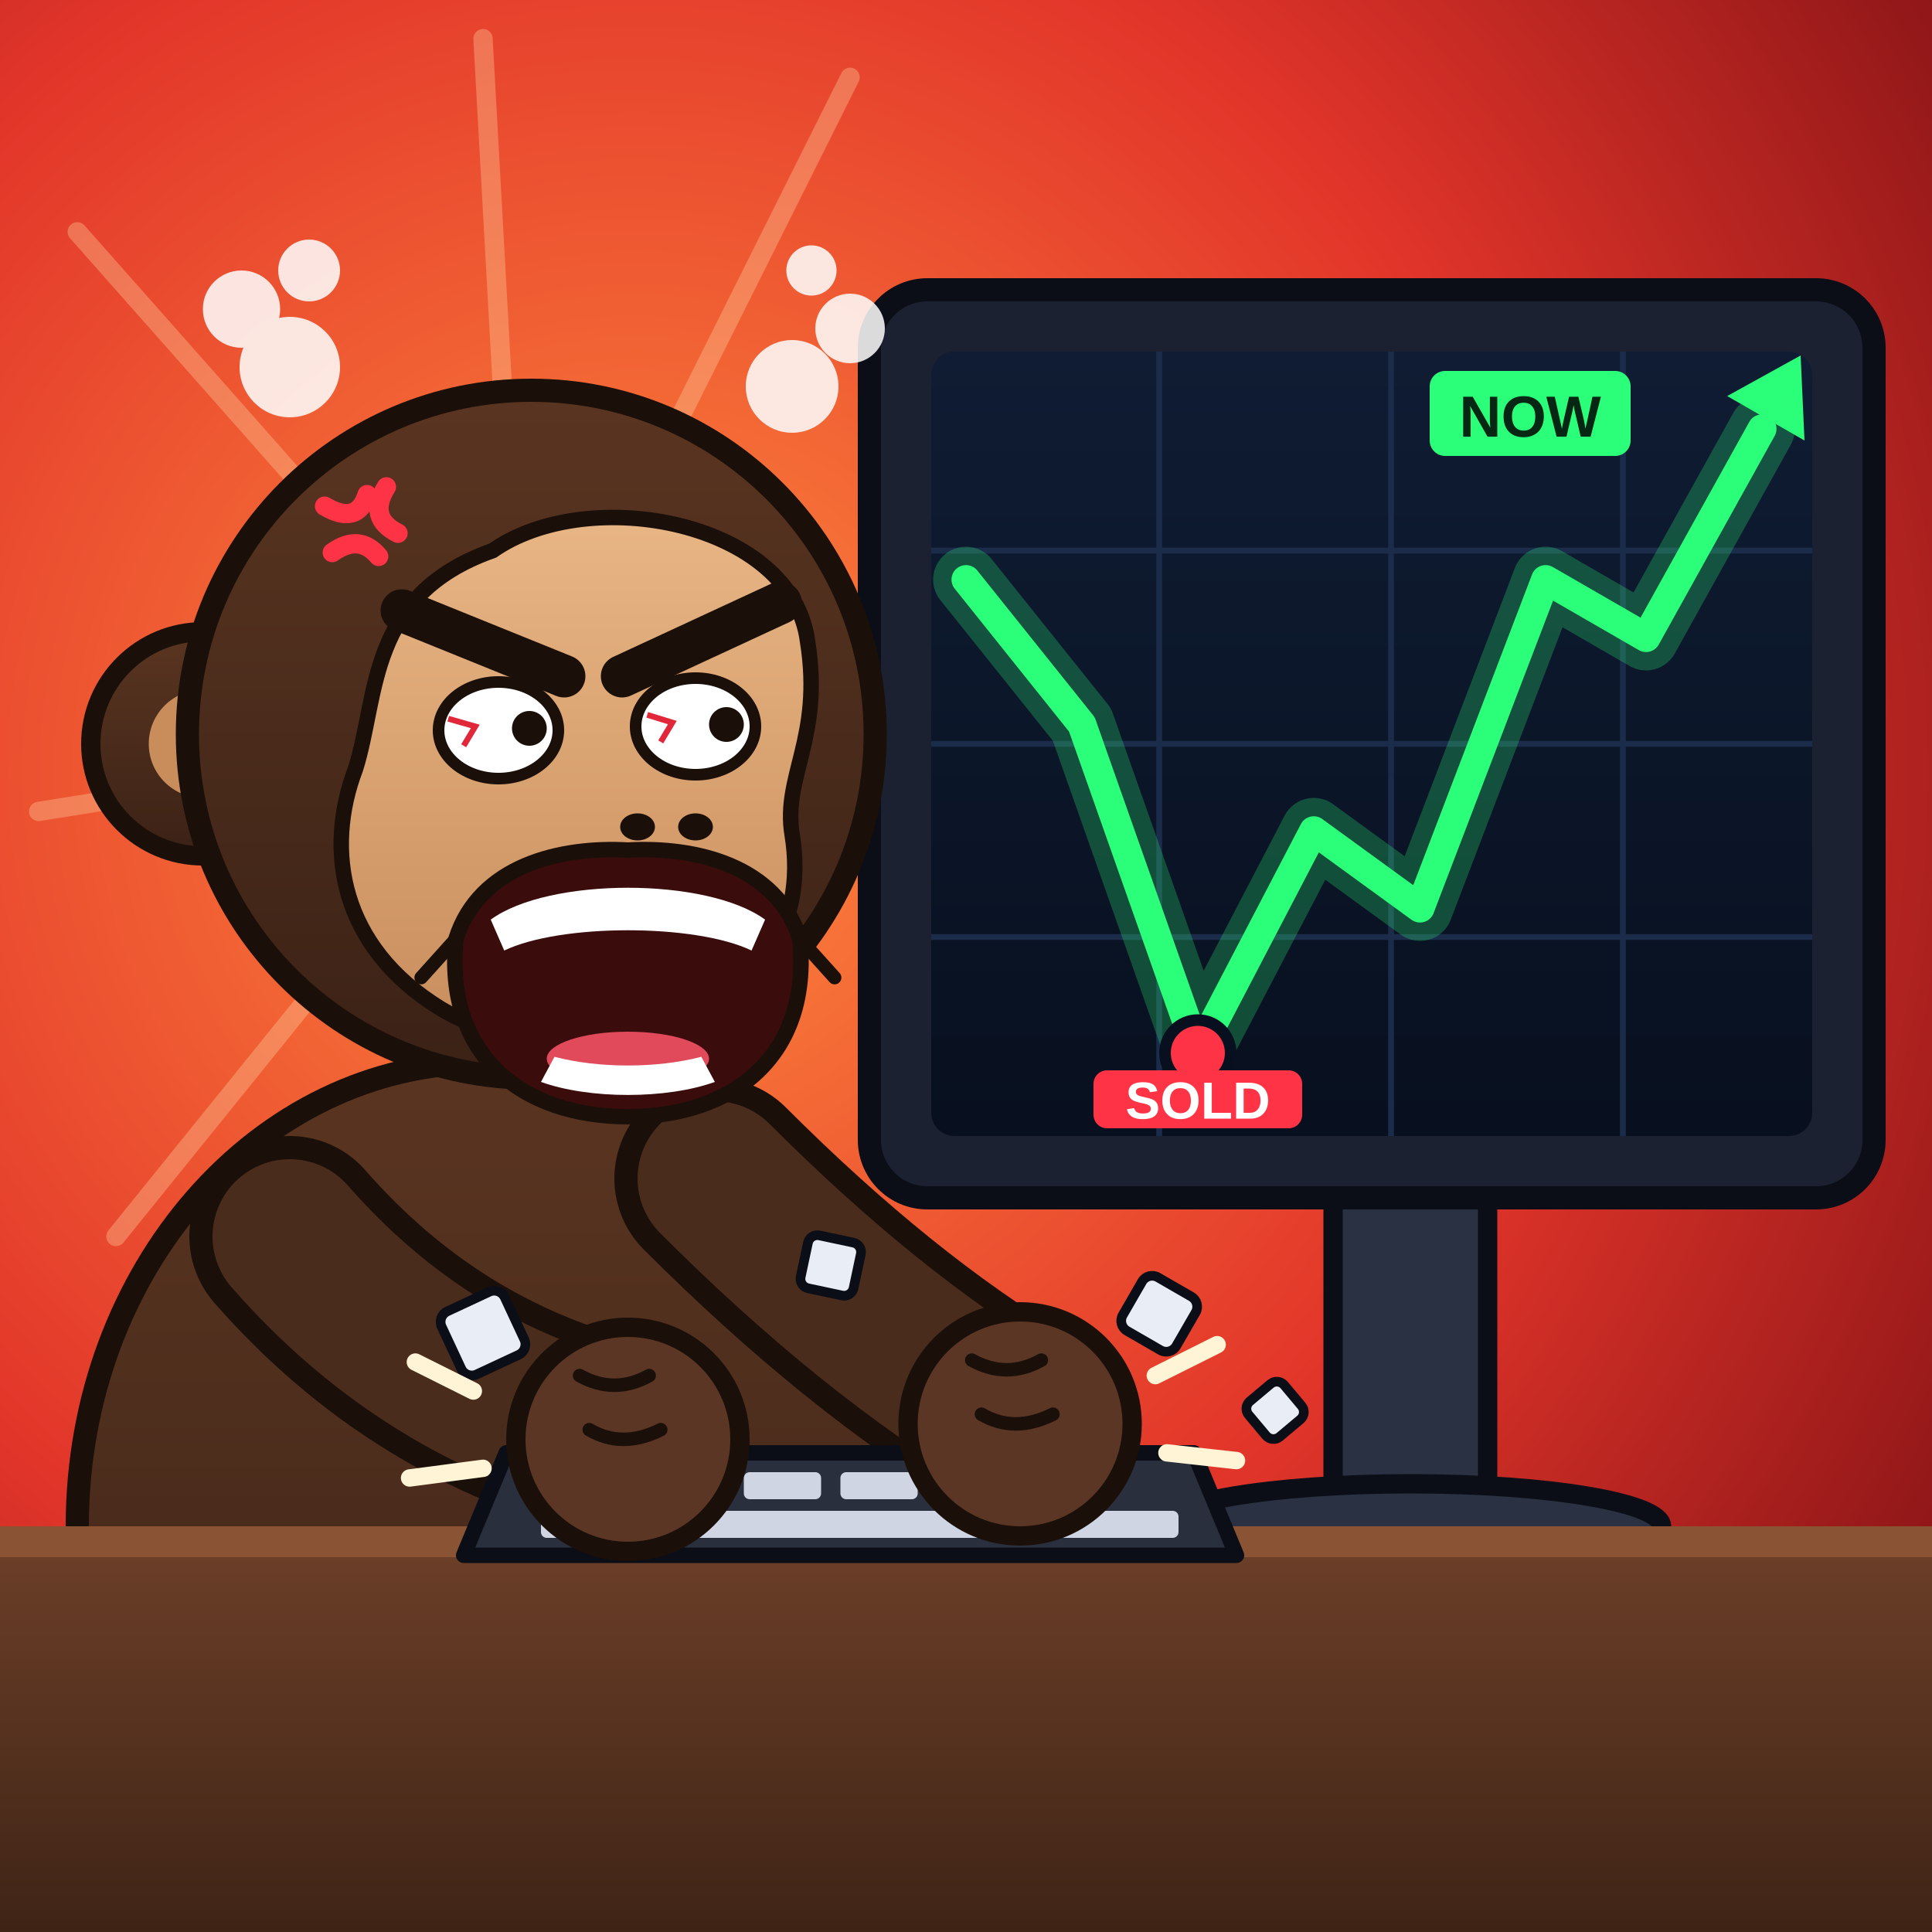
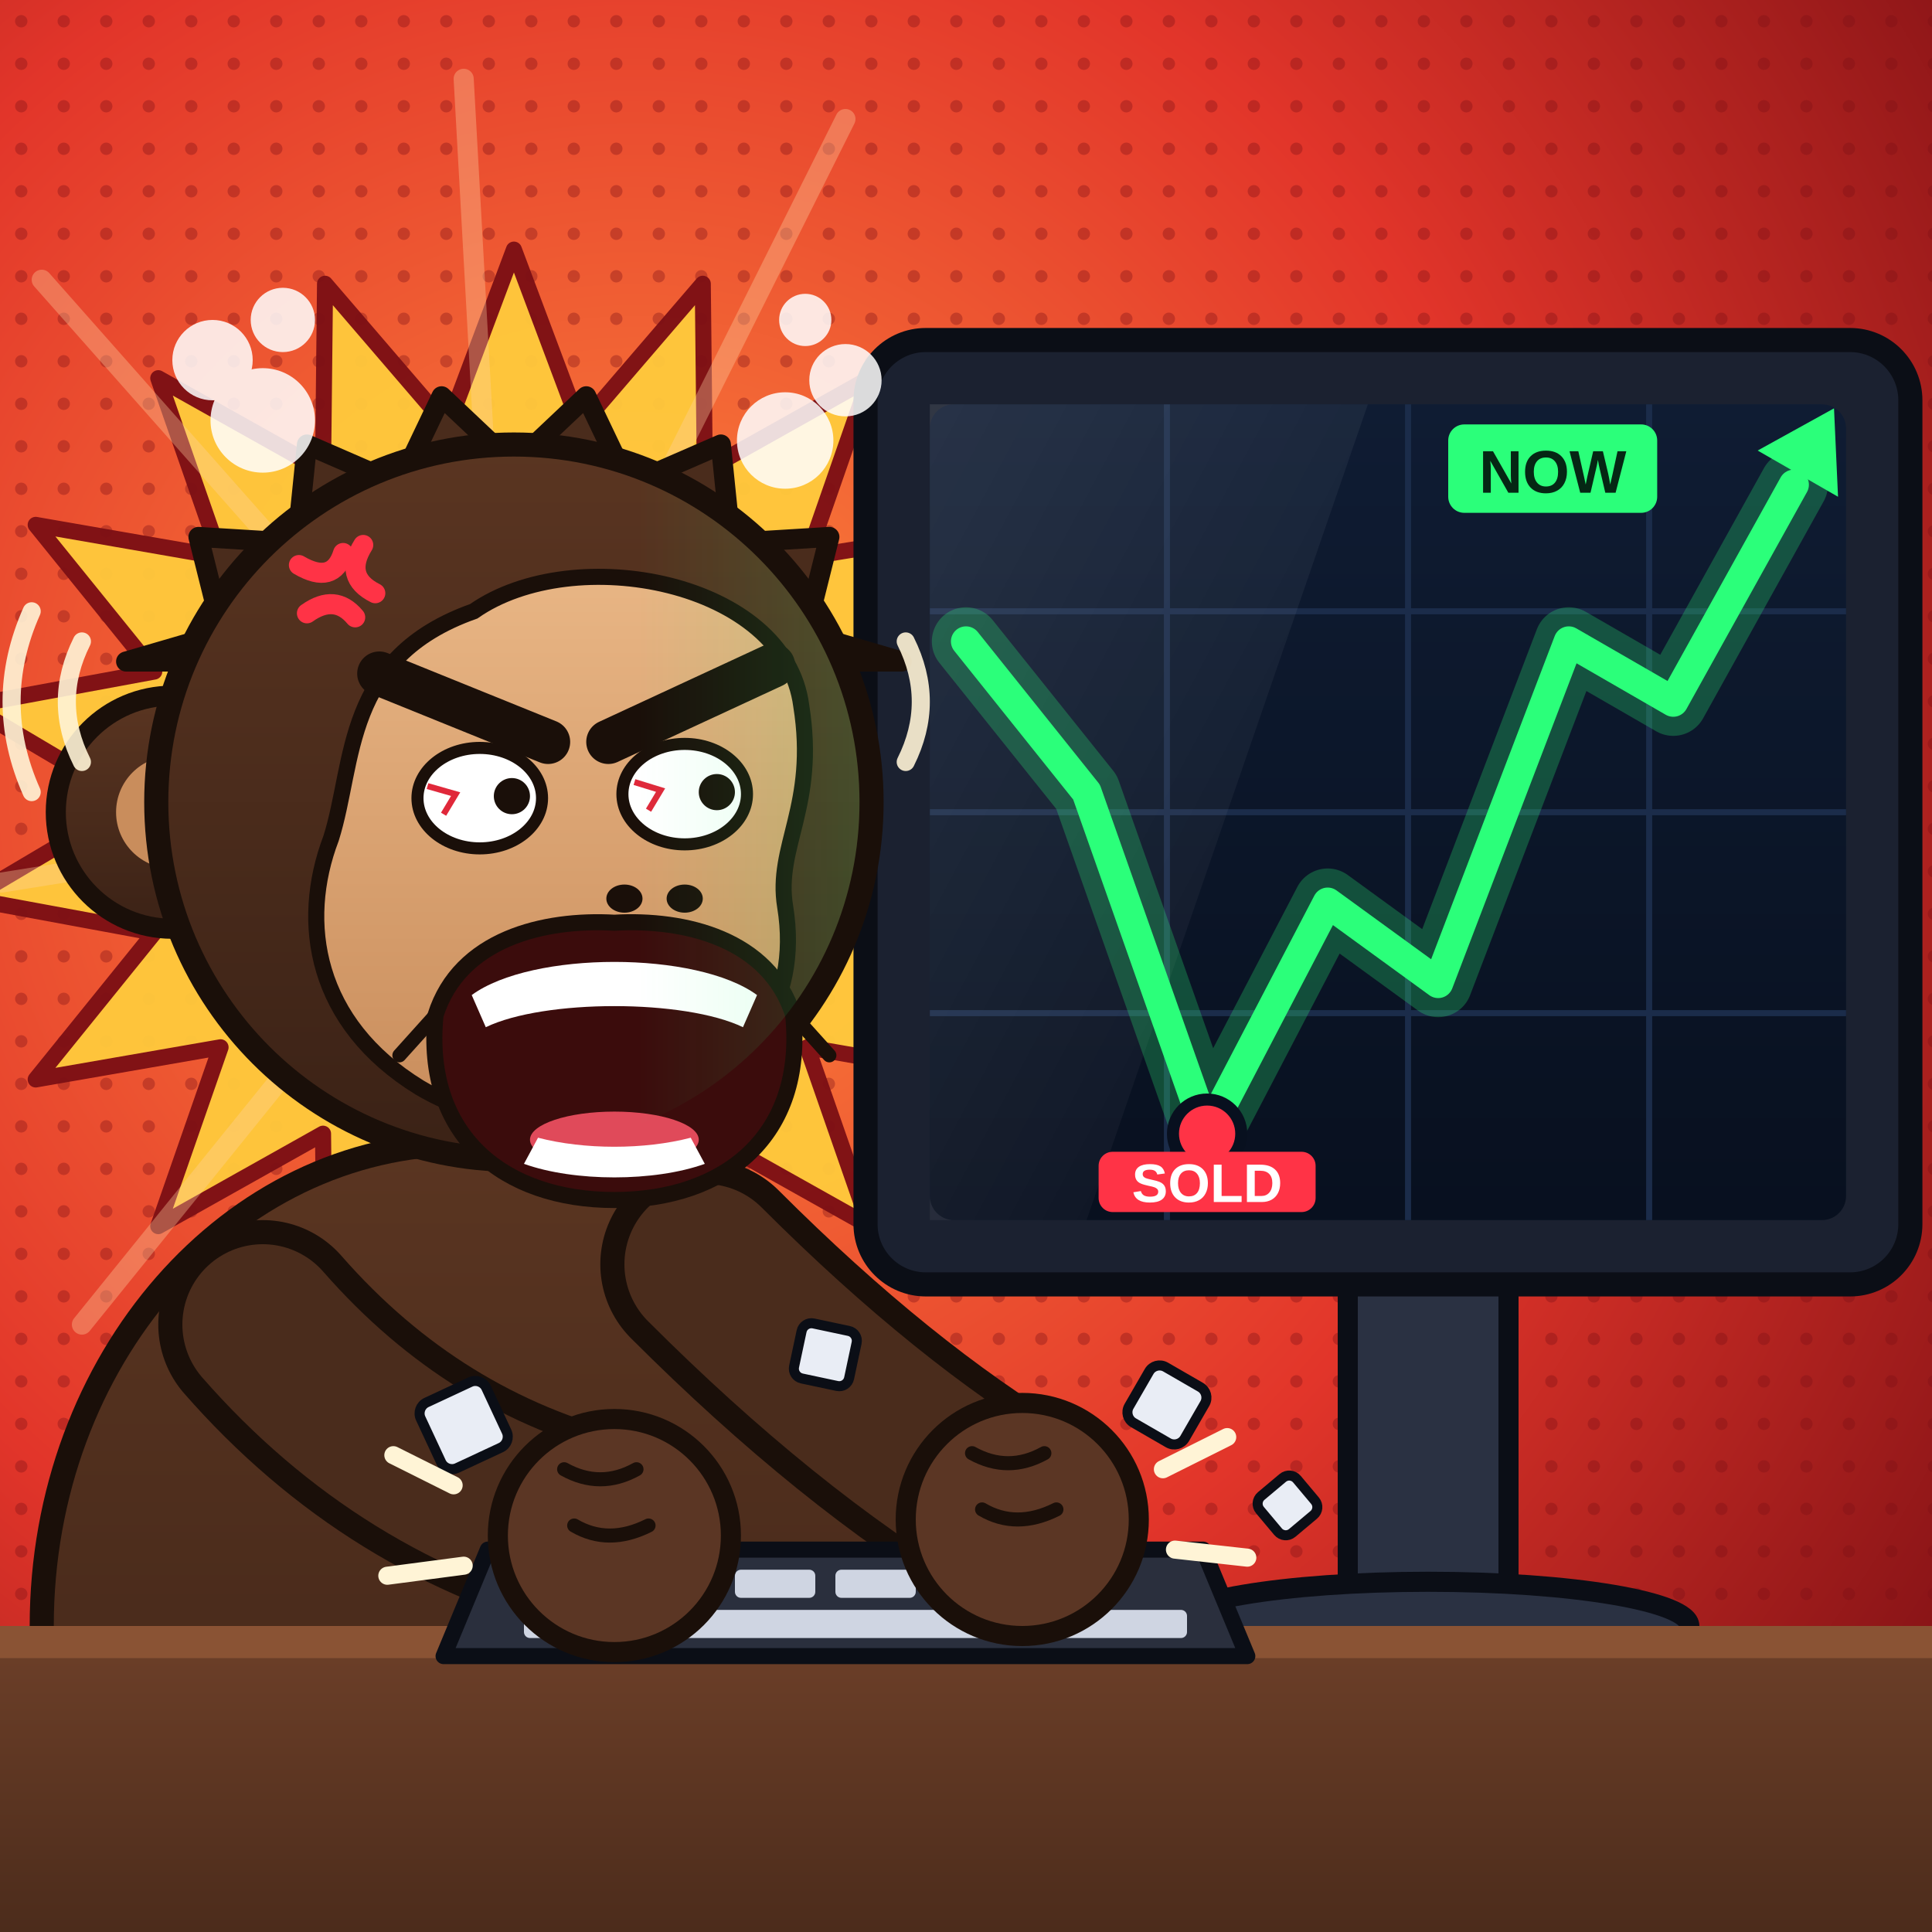
<svg xmlns="http://www.w3.org/2000/svg" width="1000" height="1000" viewBox="0 0 1000 1000">
  <defs>
    <radialGradient id="bg" cx="0.33" cy="0.4" r="0.85">
      <stop offset="0" stop-color="#ff8a3d" />
      <stop offset="0.55" stop-color="#e2352a" />
      <stop offset="1" stop-color="#7c0f14" />
    </radialGradient>
    <linearGradient id="screen" x1="0" y1="0" x2="0" y2="1">
      <stop offset="0" stop-color="#0f1c33" />
      <stop offset="1" stop-color="#08101f" />
    </linearGradient>
    <linearGradient id="fur" x1="0" y1="0" x2="0" y2="1">
      <stop offset="0" stop-color="#5a3521" />
      <stop offset="1" stop-color="#3b2216" />
    </linearGradient>
    <linearGradient id="face" x1="0" y1="0" x2="0" y2="1">
      <stop offset="0" stop-color="#e8b584" />
      <stop offset="1" stop-color="#c98d5c" />
    </linearGradient>
    <linearGradient id="desk" x1="0" y1="0" x2="0" y2="1">
      <stop offset="0" stop-color="#6e4029" />
      <stop offset="1" stop-color="#3f2416" />
    </linearGradient>
+     <pattern id="dots" width="22" height="22" patternUnits="userSpaceOnUse">
+       <circle cx="11" cy="11" r="3.2" fill="#7c0f14" opacity="0.35" />
+     </pattern>
+     <linearGradient id="glow" x1="0" y1="0" x2="1" y2="0">
+       <stop offset="0.68" stop-color="#2bff7a" stop-opacity="0" />
+       <stop offset="1" stop-color="#2bff7a" stop-opacity="0.16" />
+     </linearGradient>
+     <linearGradient id="glare" x1="0" y1="0" x2="1" y2="1">
+       <stop offset="0" stop-color="#ffffff" stop-opacity="0.10" />
+       <stop offset="1" stop-color="#ffffff" stop-opacity="0" />
+     </linearGradient>
  </defs>
  <rect width="1000" height="1000" fill="url(#bg)" />
-   <g stroke="#ffd2a1" stroke-width="10" stroke-linecap="round" opacity="0.35">
-     <line x1="270" y1="380" x2="40" y2="120" />
-     <line x1="270" y1="380" x2="250" y2="20" />
-     <line x1="270" y1="380" x2="20" y2="420" />
-     <line x1="270" y1="380" x2="60" y2="640" />
-     <line x1="270" y1="380" x2="440" y2="40" />
-   </g>
-   <rect x="690" y="600" width="80" height="175" fill="#2a3142" stroke="#0b0e16" stroke-width="10" />
-   <ellipse cx="730" cy="790" rx="130" ry="22" fill="#2a3142" stroke="#0b0e16" stroke-width="10" />
-   <rect x="450" y="150" width="520" height="470" rx="30" fill="#1b2130" stroke="#0b0e16" stroke-width="12" />
-   <rect x="482" y="182" width="456" height="406" rx="12" fill="url(#screen)" />
-   <g stroke="#1b2c4a" stroke-width="3">
-     <line x1="482" y1="285" x2="938" y2="285" />
-     <line x1="482" y1="385" x2="938" y2="385" />
-     <line x1="482" y1="485" x2="938" y2="485" />
-     <line x1="600" y1="182" x2="600" y2="588" />
-     <line x1="720" y1="182" x2="720" y2="588" />
-     <line x1="840" y1="182" x2="840" y2="588" />
-   </g>
-   <polyline points="500,300 560,375 620,545 680,430 735,470 800,300 852,330 912,222" fill="none" stroke="#2bff7a" stroke-width="34" stroke-linejoin="round" stroke-linecap="round" opacity="0.25" />
-   <polyline points="500,300 560,375 620,545 680,430 735,470 800,300 852,330 912,222" fill="none" stroke="#2bff7a" stroke-width="15" stroke-linejoin="round" stroke-linecap="round" />
-   <polygon points="932,184 894,205 934,228" fill="#2bff7a" />
-   <circle cx="620" cy="545" r="17" fill="#ff3346" stroke="#08101f" stroke-width="6" />
-   <rect x="566" y="554" width="108" height="30" rx="7" fill="#ff3346" />
-   <text x="620" y="579" font-family="Arial Black, Arial, sans-serif" font-size="27" font-weight="900" fill="#fff" text-anchor="middle">SOLD</text>
-   <rect x="740" y="192" width="104" height="44" rx="8" fill="#2bff7a" />
-   <text x="792" y="226" font-family="Arial Black, Arial, sans-serif" font-size="30" font-weight="900" fill="#052714" text-anchor="middle">NOW</text>
-   <ellipse cx="250" cy="790" rx="210" ry="240" fill="url(#fur)" stroke="#1a0f09" stroke-width="12" />
-   <g fill="none" stroke-linecap="round">
-     <path d="M150 640 Q 220 720 320 745" stroke="#1a0f09" stroke-width="104" />
-     <path d="M150 640 Q 220 720 320 745" stroke="#4a2c1c" stroke-width="80" />
-     <path d="M370 610 Q 450 690 525 735" stroke="#1a0f09" stroke-width="104" />
-     <path d="M370 610 Q 450 690 525 735" stroke="#4a2c1c" stroke-width="80" />
-   </g>
-   <rect x="0" y="790" width="1000" height="210" fill="url(#desk)" />
-   <rect x="0" y="790" width="1000" height="16" fill="#8a5334" />
-   <path d="M240 805 L640 805 L618 752 L262 752 Z" fill="#2a2f3d" stroke="#0b0e16" stroke-width="8" stroke-linejoin="round" />
-   <g fill="#cfd5e2">
-     <rect x="285" y="762" width="40" height="14" rx="3" />
-     <rect x="335" y="762" width="40" height="14" rx="3" />
-     <rect x="385" y="762" width="40" height="14" rx="3" />
-     <rect x="435" y="762" width="40" height="14" rx="3" />
-     <rect x="485" y="762" width="40" height="14" rx="3" />
-     <rect x="535" y="762" width="40" height="14" rx="3" />
-     <rect x="280" y="782" width="330" height="14" rx="3" />
-   </g>
-   <g fill="#e9edf5" stroke="#0b0e16" stroke-width="5">
-     <rect x="-18" y="-18" width="36" height="36" rx="6" transform="translate(250 690) rotate(-25)" />
-     <rect x="-16" y="-16" width="32" height="32" rx="6" transform="translate(600 680) rotate(30)" />
-     <rect x="-14" y="-14" width="28" height="28" rx="5" transform="translate(430 655) rotate(12)" />
-     <rect x="-12" y="-12" width="24" height="24" rx="5" transform="translate(660 730) rotate(-40)" />
-   </g>
-   <g stroke="#1a0f09" stroke-width="10">
-     <circle cx="325" cy="745" r="58" fill="#5b3624" />
-     <circle cx="528" cy="737" r="58" fill="#5b3624" />
-   </g>
-   <g fill="none" stroke="#1a0f09" stroke-width="7" stroke-linecap="round">
-     <path d="M300 712 Q 318 722 336 712" />
-     <path d="M305 740 Q 322 750 342 740" />
-     <path d="M503 704 Q 521 714 539 704" />
-     <path d="M508 732 Q 525 742 545 732" />
-   </g>
-   <g stroke="#fff4d6" stroke-width="9" stroke-linecap="round">
-     <line x1="245" y1="720" x2="215" y2="705" />
-     <line x1="250" y1="760" x2="212" y2="765" />
-     <line x1="598" y1="712" x2="630" y2="696" />
-     <line x1="604" y1="752" x2="640" y2="756" />
-   </g>
-   <circle cx="105" cy="385" r="58" fill="url(#fur)" stroke="#1a0f09" stroke-width="10" />
-   <circle cx="105" cy="385" r="28" fill="#c98d5c" />
-   <circle cx="275" cy="380" r="178" fill="url(#fur)" stroke="#1a0f09" stroke-width="12" />
-   <path d="M255 285 C 305 250, 410 270, 418 332 C 426 382, 405 402, 410 432 C 426 530, 300 565, 228 522 C 176 490, 168 440, 184 398 C 196 360, 190 308, 255 285 Z" fill="url(#face)" stroke="#1a0f09" stroke-width="8" />
-   <path d="M208 316 L 292 350" stroke="#1a0f09" stroke-width="22" stroke-linecap="round" />
-   <path d="M322 350 L 404 312" stroke="#1a0f09" stroke-width="22" stroke-linecap="round" />
-   <ellipse cx="258" cy="378" rx="31" ry="25" fill="#fff" stroke="#1a0f09" stroke-width="6" />
-   <ellipse cx="360" cy="376" rx="31" ry="25" fill="#fff" stroke="#1a0f09" stroke-width="6" />
-   <g stroke="#e0283a" stroke-width="3" fill="none">
-     <path d="M232 372 L 246 376 L 240 386" />
-     <path d="M335 370 L 348 374 L 342 384" />
-   </g>
-   <circle cx="274" cy="377" r="9" fill="#1a0f09" />
-   <circle cx="376" cy="375" r="9" fill="#1a0f09" />
-   <ellipse cx="330" cy="428" rx="9" ry="7" fill="#1a0f09" />
-   <ellipse cx="360" cy="428" rx="9" ry="7" fill="#1a0f09" />
-   <path d="M236 486 C 248 448, 290 438, 325 440 C 360 438, 402 448, 414 486 C 420 546, 380 578, 325 578 C 270 578, 230 546, 236 486 Z" fill="#3b0c0c" stroke="#1a0f09" stroke-width="8" />
-   <path d="M254 476 C 284 454, 366 454, 396 476 L 389 492 C 360 478, 290 478, 261 492 Z" fill="#fff" />
-   <ellipse cx="325" cy="548" rx="42" ry="14" fill="#e04a5a" />
-   <path d="M280 560 C 305 569, 345 569, 370 560 L 363 547 C 340 553, 310 553, 287 547 Z" fill="#fff" />
-   <path d="M236 486 L 218 506" stroke="#1a0f09" stroke-width="7" stroke-linecap="round" />
-   <path d="M414 486 L 432 506" stroke="#1a0f09" stroke-width="7" stroke-linecap="round" />
-   <g stroke="#ff3346" stroke-width="10" stroke-linecap="round" fill="none">
-     <path d="M168 262 Q 185 272 190 256" />
-     <path d="M200 252 Q 190 268 206 276" />
-     <path d="M196 288 Q 186 276 172 286" />
-   </g>
-   <g fill="#fff" opacity="0.85">
-     <circle cx="150" cy="190" r="26" />
-     <circle cx="125" cy="160" r="20" />
-     <circle cx="160" cy="140" r="16" />
-     <circle cx="410" cy="200" r="24" />
-     <circle cx="440" cy="170" r="18" />
-     <circle cx="420" cy="140" r="13" />
+   <rect width="1000" height="1000" fill="url(#dots)" />
+   <g transform="translate(500 540) scale(1.04) translate(-500 -500)">
+     <polygon points="275,105 308,193 369,122 370,215 452,169 421,258 513,243 454,315 546,332 465,380 546,428 454,445 513,518 421,502 452,591 370,545 369,638 308,567 275,655 242,567 181,638 180,545 98,591 129,502 37,518 96,445 4,428 85,380 4,332 96,315 37,242 129,258 98,169 180,215 181,122 242,193" fill="#ffc93c" stroke="#7c0f14" stroke-width="8" stroke-linejoin="round" opacity="0.95" />
+     <g stroke="#ffd2a1" stroke-width="10" stroke-linecap="round" opacity="0.35">
+       <line x1="270" y1="380" x2="40" y2="120" />
+       <line x1="270" y1="380" x2="250" y2="20" />
+       <line x1="270" y1="380" x2="20" y2="420" />
+       <line x1="270" y1="380" x2="60" y2="640" />
+       <line x1="270" y1="380" x2="440" y2="40" />
+     </g>
+     <rect x="690" y="600" width="80" height="175" fill="#2a3142" stroke="#0b0e16" stroke-width="10" />
+     <ellipse cx="730" cy="790" rx="130" ry="22" fill="#2a3142" stroke="#0b0e16" stroke-width="10" />
+     <rect x="450" y="150" width="520" height="470" rx="30" fill="#1b2130" stroke="#0b0e16" stroke-width="12" />
+     <rect x="482" y="182" width="456" height="406" rx="12" fill="url(#screen)" />
+     <g stroke="#1b2c4a" stroke-width="3">
+       <line x1="482" y1="285" x2="938" y2="285" />
+       <line x1="482" y1="385" x2="938" y2="385" />
+       <line x1="482" y1="485" x2="938" y2="485" />
+       <line x1="600" y1="182" x2="600" y2="588" />
+       <line x1="720" y1="182" x2="720" y2="588" />
+       <line x1="840" y1="182" x2="840" y2="588" />
+     </g>
+     <path d="M482 182 L 700 182 L 560 588 L 482 588 Z" fill="url(#glare)" />
+     <polyline points="500,300 560,375 620,545 680,430 735,470 800,300 852,330 912,222" fill="none" stroke="#2bff7a" stroke-width="34" stroke-linejoin="round" stroke-linecap="round" opacity="0.25" />
+     <polyline points="500,300 560,375 620,545 680,430 735,470 800,300 852,330 912,222" fill="none" stroke="#2bff7a" stroke-width="15" stroke-linejoin="round" stroke-linecap="round" />
+     <polygon points="932,184 894,205 934,228" fill="#2bff7a" />
+     <circle cx="620" cy="545" r="17" fill="#ff3346" stroke="#08101f" stroke-width="6" />
+     <rect x="566" y="554" width="108" height="30" rx="7" fill="#ff3346" />
+     <text x="620" y="579" font-family="Arial Black, Arial, sans-serif" font-size="27" font-weight="900" fill="#fff" text-anchor="middle">SOLD</text>
+     <rect x="740" y="192" width="104" height="44" rx="8" fill="#2bff7a" />
+     <text x="792" y="226" font-family="Arial Black, Arial, sans-serif" font-size="30" font-weight="900" fill="#052714" text-anchor="middle">NOW</text>
+     <ellipse cx="250" cy="790" rx="210" ry="240" fill="url(#fur)" stroke="#1a0f09" stroke-width="12" />
+     <g fill="none" stroke-linecap="round">
+       <path d="M150 640 Q 220 720 320 745" stroke="#1a0f09" stroke-width="104" />
+       <path d="M150 640 Q 220 720 320 745" stroke="#4a2c1c" stroke-width="80" />
+       <path d="M370 610 Q 450 690 525 735" stroke="#1a0f09" stroke-width="104" />
+       <path d="M370 610 Q 450 690 525 735" stroke="#4a2c1c" stroke-width="80" />
+     </g>
+     <rect x="0" y="790" width="1000" height="210" fill="url(#desk)" />
+     <rect x="0" y="790" width="1000" height="16" fill="#8a5334" />
+     <path d="M240 805 L640 805 L618 752 L262 752 Z" fill="#2a2f3d" stroke="#0b0e16" stroke-width="8" stroke-linejoin="round" />
+     <g fill="#cfd5e2">
+       <rect x="285" y="762" width="40" height="14" rx="3" />
+       <rect x="335" y="762" width="40" height="14" rx="3" />
+       <rect x="385" y="762" width="40" height="14" rx="3" />
+       <rect x="435" y="762" width="40" height="14" rx="3" />
+       <rect x="485" y="762" width="40" height="14" rx="3" />
+       <rect x="535" y="762" width="40" height="14" rx="3" />
+       <rect x="280" y="782" width="330" height="14" rx="3" />
+     </g>
+     <g fill="#e9edf5" stroke="#0b0e16" stroke-width="5">
+       <rect x="-18" y="-18" width="36" height="36" rx="6" transform="translate(250 690) rotate(-25)" />
+       <rect x="-16" y="-16" width="32" height="32" rx="6" transform="translate(600 680) rotate(30)" />
+       <rect x="-14" y="-14" width="28" height="28" rx="5" transform="translate(430 655) rotate(12)" />
+       <rect x="-12" y="-12" width="24" height="24" rx="5" transform="translate(660 730) rotate(-40)" />
+     </g>
+     <g stroke="#1a0f09" stroke-width="10">
+       <circle cx="325" cy="745" r="58" fill="#5b3624" />
+       <circle cx="528" cy="737" r="58" fill="#5b3624" />
+     </g>
+     <g fill="none" stroke="#1a0f09" stroke-width="7" stroke-linecap="round">
+       <path d="M300 712 Q 318 722 336 712" />
+       <path d="M305 740 Q 322 750 342 740" />
+       <path d="M503 704 Q 521 714 539 704" />
+       <path d="M508 732 Q 525 742 545 732" />
+     </g>
+     <g stroke="#fff4d6" stroke-width="9" stroke-linecap="round">
+       <line x1="245" y1="720" x2="215" y2="705" />
+       <line x1="250" y1="760" x2="212" y2="765" />
+       <line x1="598" y1="712" x2="630" y2="696" />
+       <line x1="604" y1="752" x2="640" y2="756" />
+     </g>
+     <circle cx="105" cy="385" r="58" fill="url(#fur)" stroke="#1a0f09" stroke-width="10" />
+     <circle cx="105" cy="385" r="28" fill="#c98d5c" />
+     <polygon points="82,310 130,296 118,248 167,251 172,202 218,222 239,178 275,212 311,178 332,222 378,202 383,251 432,248 420,296 468,310" fill="#4a2c1c" stroke="#1a0f09" stroke-width="10" stroke-linejoin="round" />
+     <circle cx="275" cy="380" r="178" fill="url(#fur)" stroke="#1a0f09" stroke-width="12" />
+     <path d="M255 285 C 305 250, 410 270, 418 332 C 426 382, 405 402, 410 432 C 426 530, 300 565, 228 522 C 176 490, 168 440, 184 398 C 196 360, 190 308, 255 285 Z" fill="url(#face)" stroke="#1a0f09" stroke-width="8" />
+     <path d="M208 316 L 292 350" stroke="#1a0f09" stroke-width="22" stroke-linecap="round" />
+     <path d="M322 350 L 404 312" stroke="#1a0f09" stroke-width="22" stroke-linecap="round" />
+     <ellipse cx="258" cy="378" rx="31" ry="25" fill="#fff" stroke="#1a0f09" stroke-width="6" />
+     <ellipse cx="360" cy="376" rx="31" ry="25" fill="#fff" stroke="#1a0f09" stroke-width="6" />
+     <g stroke="#e0283a" stroke-width="3" fill="none">
+       <path d="M232 372 L 246 376 L 240 386" />
+       <path d="M335 370 L 348 374 L 342 384" />
+     </g>
+     <circle cx="274" cy="377" r="9" fill="#1a0f09" />
+     <circle cx="376" cy="375" r="9" fill="#1a0f09" />
+     <ellipse cx="330" cy="428" rx="9" ry="7" fill="#1a0f09" />
+     <ellipse cx="360" cy="428" rx="9" ry="7" fill="#1a0f09" />
+     <path d="M236 486 C 248 448, 290 438, 325 440 C 360 438, 402 448, 414 486 C 420 546, 380 578, 325 578 C 270 578, 230 546, 236 486 Z" fill="#3b0c0c" stroke="#1a0f09" stroke-width="8" />
+     <path d="M254 476 C 284 454, 366 454, 396 476 L 389 492 C 360 478, 290 478, 261 492 Z" fill="#fff" />
+     <ellipse cx="325" cy="548" rx="42" ry="14" fill="#e04a5a" />
+     <path d="M280 560 C 305 569, 345 569, 370 560 L 363 547 C 340 553, 310 553, 287 547 Z" fill="#fff" />
+     <path d="M236 486 L 218 506" stroke="#1a0f09" stroke-width="7" stroke-linecap="round" />
+     <path d="M414 486 L 432 506" stroke="#1a0f09" stroke-width="7" stroke-linecap="round" />
+     <g stroke="#ff3346" stroke-width="10" stroke-linecap="round" fill="none">
+       <path d="M168 262 Q 185 272 190 256" />
+       <path d="M200 252 Q 190 268 206 276" />
+       <path d="M196 288 Q 186 276 172 286" />
+     </g>
+     <g fill="#fff" opacity="0.85">
+       <circle cx="150" cy="190" r="26" />
+       <circle cx="125" cy="160" r="20" />
+       <circle cx="160" cy="140" r="16" />
+       <circle cx="410" cy="200" r="24" />
+       <circle cx="440" cy="170" r="18" />
+       <circle cx="420" cy="140" r="13" />
+     </g>
+     <circle cx="275" cy="380" r="172" fill="url(#glow)" />
+     <g fill="none" stroke="#fff4d6" stroke-width="9" stroke-linecap="round" opacity="0.9">
+       <path d="M60 300 Q 45 330 60 360" />
+       <path d="M35 285 Q 15 330 35 375" />
+       <path d="M470 300 Q 485 330 470 360" />
+     </g>
  </g>
</svg>
